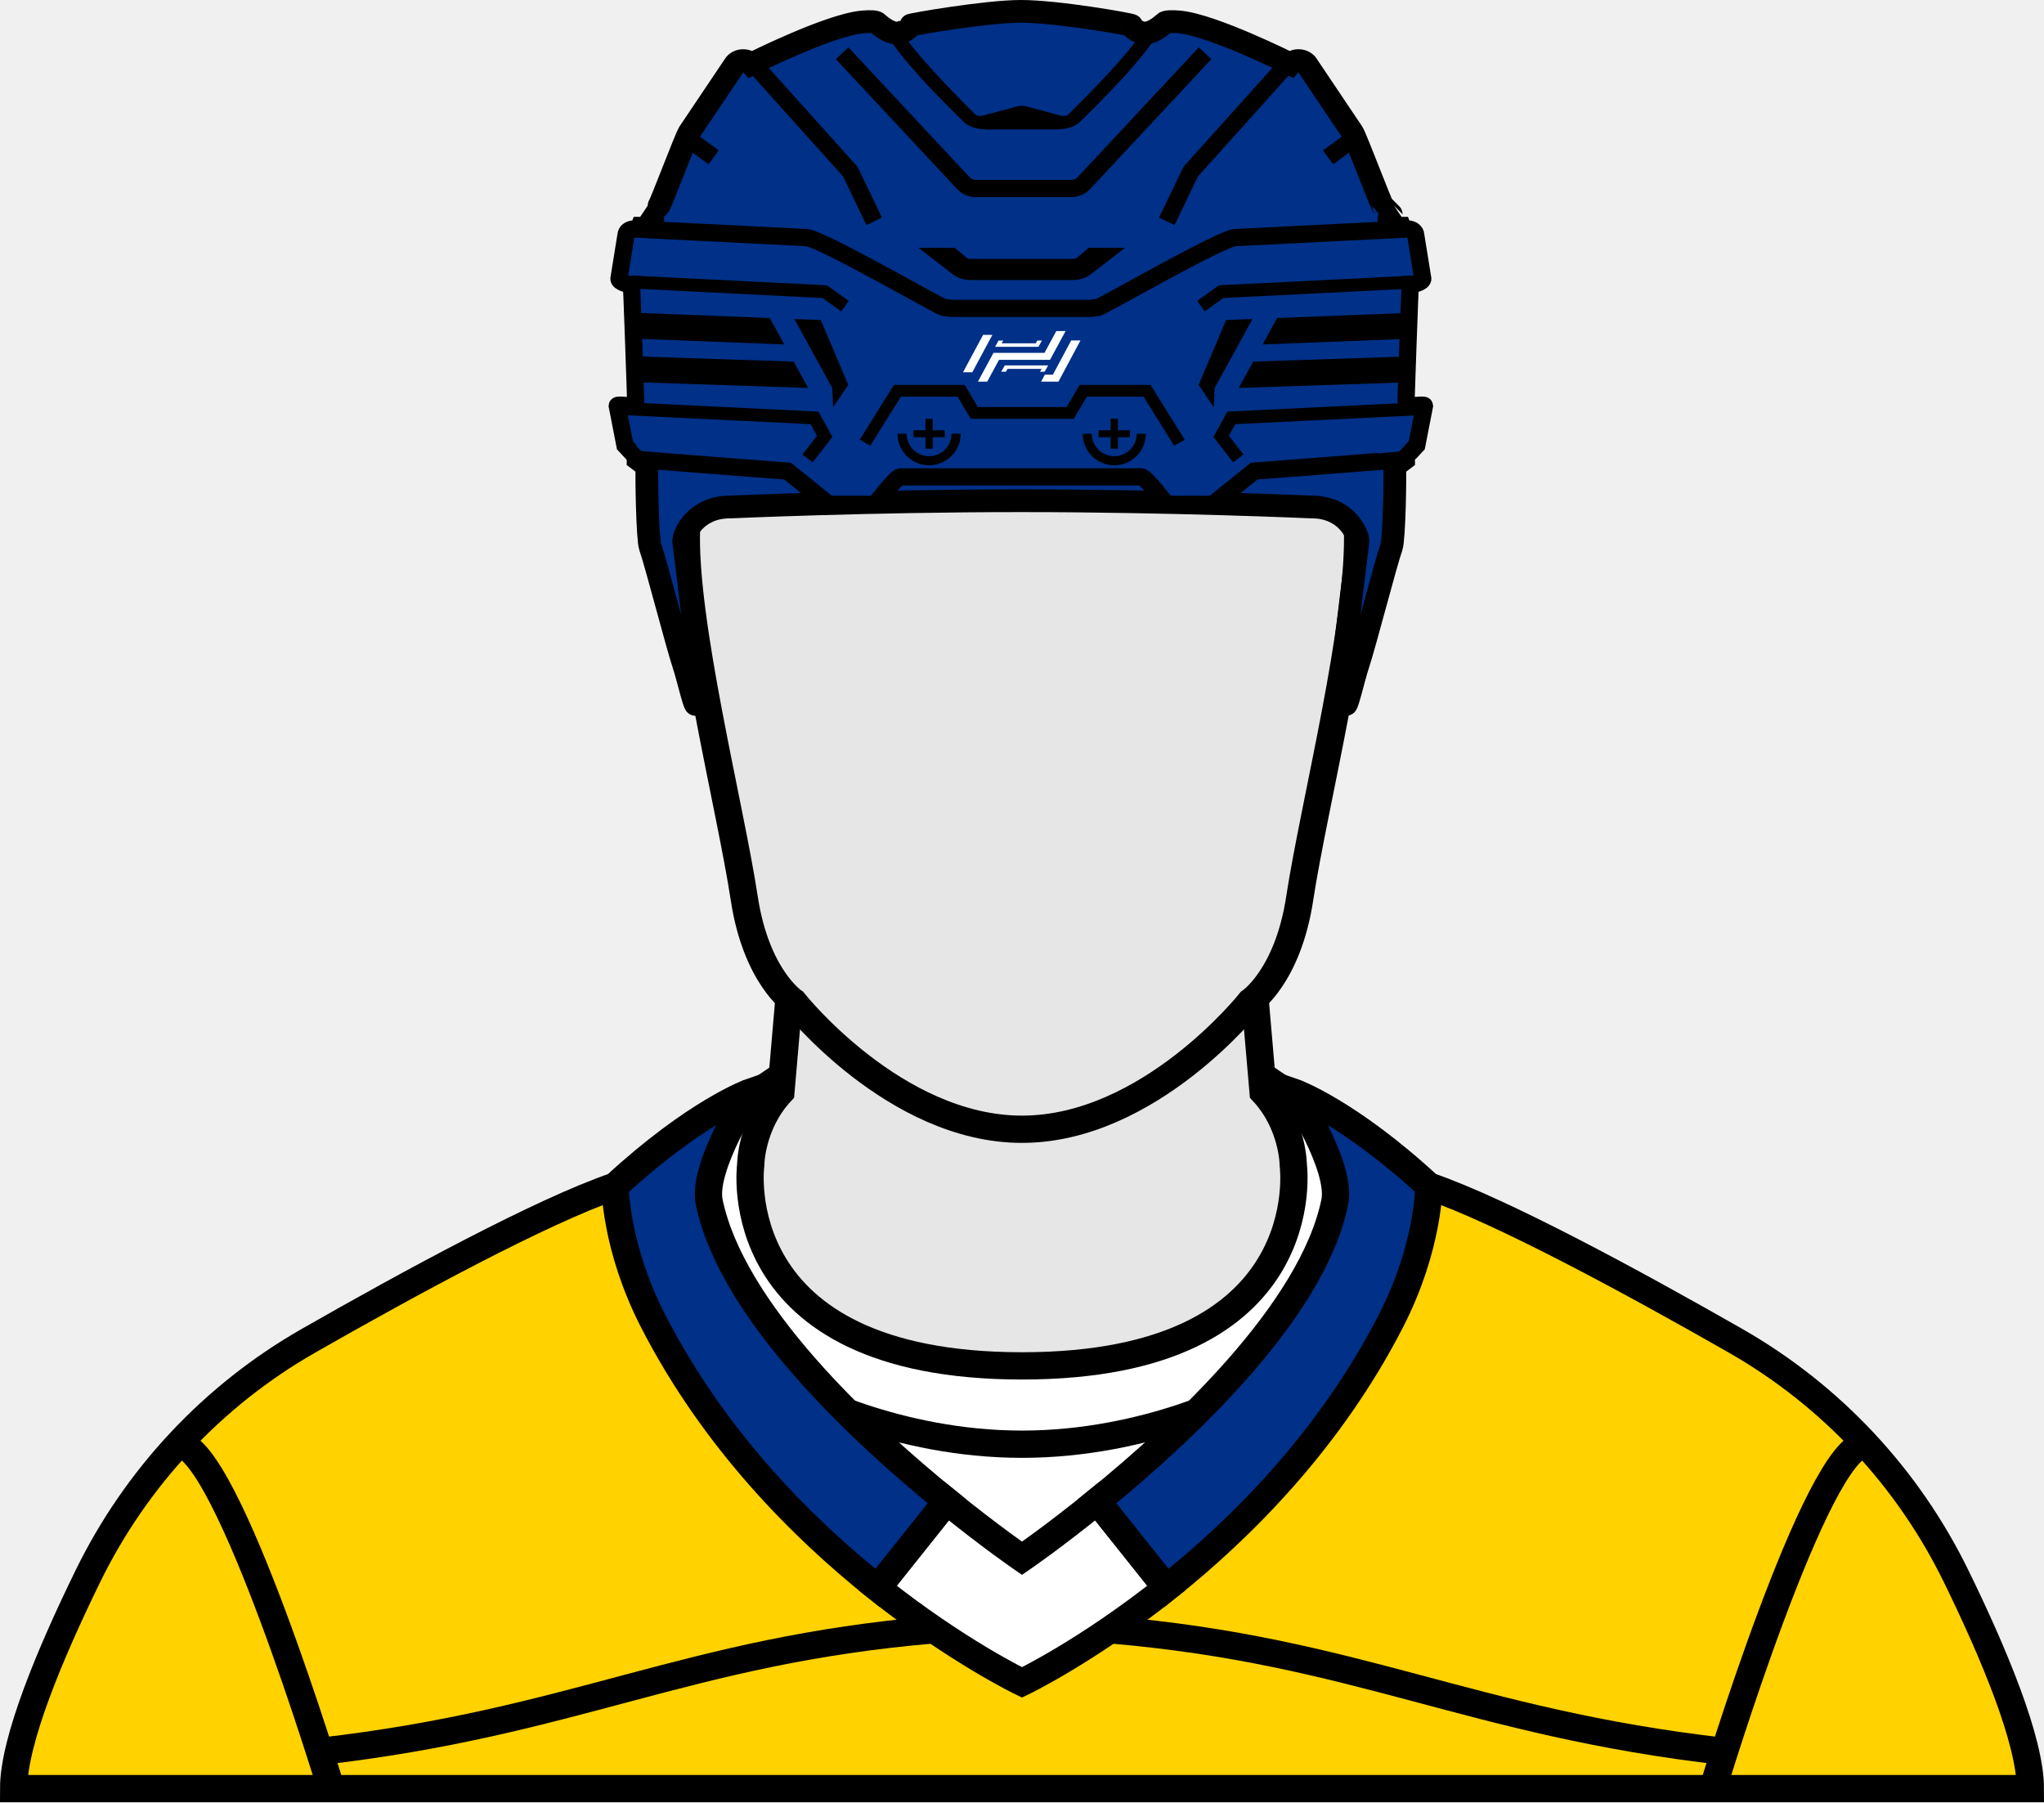
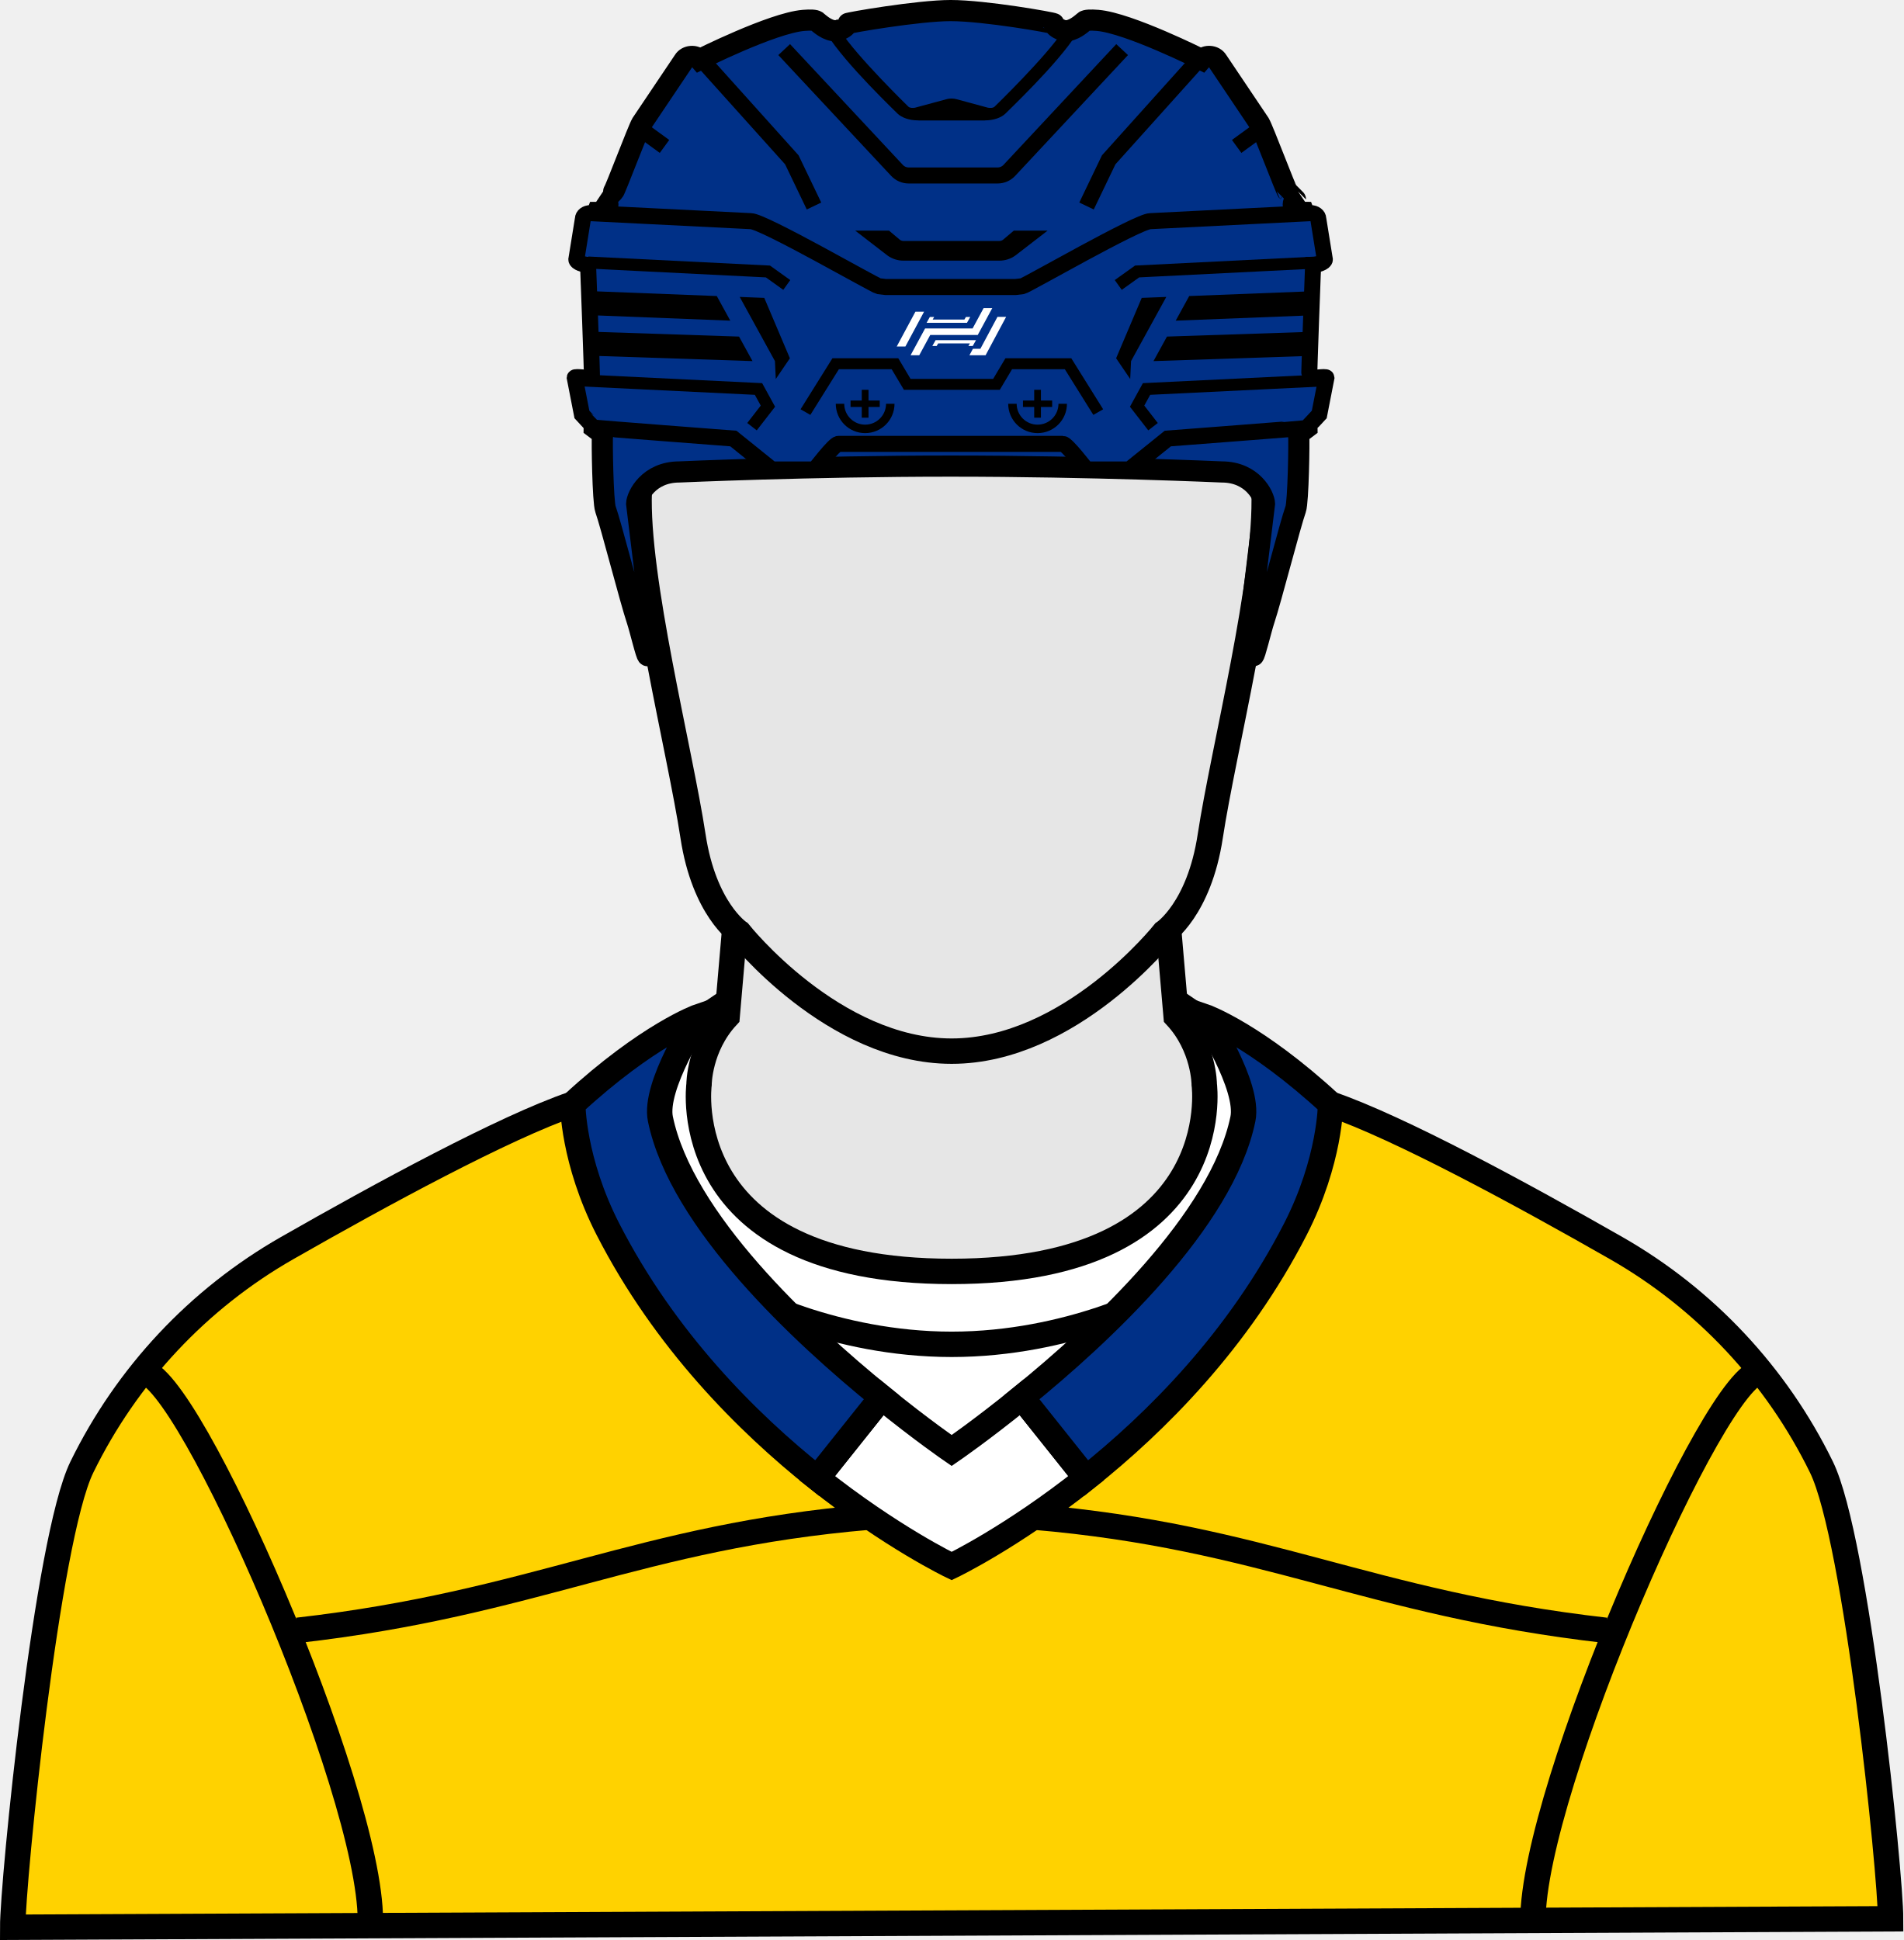
- <svg xmlns="http://www.w3.org/2000/svg" id="Layer_2" data-name="Layer 2" viewBox="0 0 2248.41 1982.27">
+ <svg xmlns="http://www.w3.org/2000/svg" id="Layer_2" data-name="Layer 2" viewBox="0 0 2248.41 2292.33">
  <defs>
    <style>
      .cls-1 {
        fill: #e6e6e6;
      }

      .cls-1, .cls-2, .cls-3, .cls-4, .cls-5, .cls-6, .cls-7, .cls-8, .cls-9, .cls-10, .cls-11 {
        stroke-miterlimit: 10;
      }

      .cls-1, .cls-3, .cls-4, .cls-5, .cls-6, .cls-7, .cls-8, .cls-9, .cls-10, .cls-11 {
        stroke: #000;
      }

      .cls-1, .cls-4, .cls-7, .cls-10, .cls-11 {
        stroke-width: 30px;
      }

      .cls-12, .cls-11 {
        fill: #fff;
      }

      .cls-2 {
        stroke: #ff0;
      }

      .cls-2, .cls-13, .cls-6, .cls-7, .cls-8, .cls-9 {
        fill: none;
      }

      .cls-3 {
        stroke-width: 25px;
      }

      .cls-3, .cls-4, .cls-5 {
        fill: #003087;
      }

      .cls-5, .cls-9 {
        stroke-width: 18.94px;
      }

      .cls-6 {
        stroke-width: 10px;
      }

      .cls-8 {
        stroke-width: 14.2px;
      }

      .cls-10 {
        fill: #ffd200;
      }
    </style>
  </defs>
  <g id="Layer_1-2" data-name="Layer 1">
-     <g id="Moeller">
+     <g id="MOE">
      <g>
-         <path class="cls-10" d="M1571.82,1304.53c81.15,27.86,226.2,106.69,337.37,170.21,104.97,59.97,189.4,150.19,242.51,258.8,41.55,84.97,81.71,180.8,81.71,233.73H15c0-52.93,40.17-148.76,81.72-233.73,53.11-108.61,137.53-198.83,242.51-258.8,111.17-63.52,256.22-142.35,337.36-170.21l48.58,27.76,133.84,242.89,265.2,215.13,298.42-246.36,104.09-239.42h45.11Z" />
+         <path class="cls-10" d="M1571.82,1304.53c81.15,27.86,226.2,106.69,337.37,170.21,104.97,59.97,189.4,150.19,242.51,258.8,41.55,84.97,81.71,480.8,81.71,533.73l-2218.41,10c0-52.93,40.17-458.76,81.72-543.73,53.11-108.61,137.53-198.83,242.51-258.8,111.17-63.52,256.22-142.35,337.36-170.21l48.58,27.76,133.84,242.89,265.2,215.13,298.42-246.36,104.09-239.42h45.11Z" />
        <g>
-           <path class="cls-7" d="M196.13,1588.48c53.67,0,168.17,378.79,168.17,378.79" />
-           <path class="cls-7" d="M2052.29,1588.48c-53.67,0-168.17,378.79-168.17,378.79" />
+           <path class="cls-7" d="M2080.24,1620.91c-53.67,0-269.35,493.35-269.35,648.36" />
          <path class="cls-7" d="M1220.86,1792.57c273.48,23.19,394.92,101.84,676.07,133.84" />
+           <path class="cls-7" d="M168.18,1620.91c53.67,0,269.35,493.35,269.35,648.36" />
          <path class="cls-7" d="M1027.56,1792.57c-273.48,23.19-394.92,101.84-676.07,133.84" />
        </g>
        <polygon class="cls-11" points="877.85 1530.07 1124.21 1760.81 1370.57 1530.07 877.85 1530.07" />
        <path class="cls-11" d="M1283.1,1746.61c-87.82,69.88-158.89,103.85-158.89,103.85,0,0-71.08-33.98-158.9-103.85l76.12-95.45c47.79,38.8,82.78,62.81,82.78,62.81,0,0,34.99-24.01,82.77-62.81l76.12,95.45Z" />
        <path class="cls-2" d="M825.8,1201.02h0" />
        <path class="cls-2" d="M1422.63,1201.03h-.01" />
        <path class="cls-11" d="M1387.46,1182.39l25.15,17.1c10.41,7.08,19.23,16.26,25.88,26.94l55.85,89.65-71.7,148.05-52.06,65.93s-106.85,58.41-246.36,58.41c-139.52,0-246.36-58.41-246.36-58.41l-52.06-65.93-71.7-148.05,55.85-89.65c6.66-10.69,15.47-19.86,25.88-26.94l25.15-17.1" />
        <path class="cls-4" d="M1041.43,1651.16l-76.12,95.45c-82.61-65.72-180.03-163.2-247.08-294.03-41.64-81.26-41.64-148.05-41.64-148.05,88.65-81.77,148.27-103.18,149.2-103.5-.77,1.18-53.72,82.1-45.64,121.19,24.83,120.09,167.63,252.9,261.28,328.94Z" />
        <path class="cls-4" d="M1571.82,1304.53s0,66.79-41.64,148.05c-67.05,130.84-164.47,228.31-247.08,294.03l-76.12-95.45c93.65-76.03,236.45-208.84,261.28-328.94,8.08-39.09-44.86-120.01-45.63-121.19.93.32,60.54,21.73,149.19,103.5Z" />
        <path class="cls-1" d="M1379.01,1080.69l10.39,120.33c33.21,35.84,33.21,80.37,33.21,80.37,0,0,30.07,220.92-298.41,220.92-328.48,0-298.41-220.92-298.41-220.92,0,0,0-44.53,33.21-80.37l10.39-120.33" />
        <path class="cls-1" d="M1124.19,1242.05c140.16,0,251.08-140.17,251.08-140.17,0,0,41.3-27.38,54.44-113.88,15.48-101.9,67.43-304.36,63.51-407.36-2.71-71.4-14.81-227.99-65.7-278.14-56.22-55.4-246.39-87.6-303.33-87.6-56.94,0-247.11,32.2-303.33,87.6-50.89,50.15-62.99,206.74-65.7,278.14-3.92,103,48.03,305.46,63.51,407.36,13.14,86.51,54.44,113.88,54.44,113.88,0,0,110.91,140.17,251.08,140.17Z" />
      </g>
      <g>
        <path class="cls-3" d="M1001.03,27.96c-1.17,2.92-4.02,5.52-9.63,7.58-.28.12-.61.24-.89.32-4.16,1.18-8.65.28-13.18-1.93-.51-.24-.98-.51-1.5-.79-.47-.2-.89-.47-1.35-.75-.47-.28-.94-.55-1.4-.87-.47-.28-.89-.59-1.36-.91-.42-.28-.79-.55-1.21-.87-.51-.36-1.03-.75-1.5-1.14-.47-.36-.93-.71-1.36-1.07-.89-.71-1.78-1.46-2.66-2.25v-.08c-1.73-1.54-7.52-1.78-15.8-1.1-36.78,3.08-122.88,46.32-122.88,46.32-4.86-5.56-14.91-4.81-18.55,1.34l-49.87,74.23c-4.11,6.95-31.08,78.5-32.9,80.2,0,0-9.47,9.47-9.47,9.51.33.39,2.15,2.84,2.38,4.06,1.96,10.93-10.75,11.25-12.24,11.25,0,0-17.35,44.76-12.77,44.76h4.38s6.28,127.44,6,130.64l-1.32,78.88,9.77,7.38c-.75,9.17.45,80.31,3.56,89.01,6.38,17.85,29.25,107.11,37.28,131.1,3.56,10.65,11.18,43.02,12.61,41.99l.47-.36c4.35-3.08,6.82-7.58,6.73-12.31l-20.29-166.99c.33-8.92,14.05-37.45,50.55-37.45,0,0,154.13-6.91,318.96-6.91h.76s0,0,0,0h.76s.19,0,.19,0h-3.23s.19,0,.19,0h1.52-.37s.19,0,.19,0h.57s0,0,0,0h.19s0,0,0,0h.76s-3.23,0-3.23,0h.19s.57,0,.57,0h.19s0,0,0,0h.57s.19,0,.19,0h2.67s.19,0,.19,0h.57s0,0,0,0h.76s.19,0,.19,0h-3.23s.19,0,.19,0h1.52-.37s.19,0,.19,0h.57s0,0,0,0h.19s0,0,0,0h.76s-3.23,0-3.23,0h.19s.57,0,.57,0h.19s0,0,0,0h.57s.19,0,.19,0c164.83,0,318.96,6.91,318.96,6.91,36.5,0,50.23,28.53,50.55,37.45l-20.29,166.99c-.09,4.74,2.38,9.23,6.73,12.31l.47.36c1.43,1.03,9.05-31.34,12.61-41.99,8.03-23.99,30.9-113.25,37.28-131.1,3.11-8.71,4.31-79.84,3.56-89.01l9.77-7.38-1.32-78.88c-.28-3.2,6-130.65,6-130.65h4.38c4.58,0-12.77-44.76-12.77-44.76-1.5,0-14.21-.32-12.24-11.25.23-1.22,2.06-3.67,2.38-4.06,0-.04-9.47-9.51-9.47-9.51-1.82-1.7-28.79-73.26-32.9-80.2l-49.87-74.23c-3.65-6.16-13.69-6.91-18.55-1.34,0,0-86.1-43.24-122.88-46.32-8.27-.67-14.07-.43-15.8,1.1v.08c-.89.79-1.78,1.54-2.66,2.25-.42.36-.89.71-1.36,1.07-.47.39-.98.79-1.5,1.14-.42.32-.79.59-1.21.87-.47.32-.89.63-1.36.91-.47.32-.93.59-1.4.87-.47.28-.89.55-1.35.75-.51.28-.98.55-1.5.79-4.53,2.21-9.02,3.12-13.18,1.93-.28-.08-.61-.2-.89-.32-5.61-2.05-8.46-4.66-9.63-7.58-.42-1.07-81.27-15.46-121.91-15.46-37.96,0-121.49,14.39-121.91,15.46Z" />
        <path class="cls-5" d="M990.27,524.5c-4.55,0-27.65,30.22-27.65,30.22h-50.9l-45.38-36.55s-163.57-12.49-164.37-12.88c-.29-.11-14.54-15.56-14.54-15.56l-8.47-43.46c.22-2.12,19.05,1.57,20.29-.32.44-.73-4.54-132.91-4.54-132.91-4.6,0-13.86-2.85-13.86-6.36l7.76-48.13c0-3.7,3.92-6.7,8.76-6.7l189.56,9.47c14.6,0,145.6,75.55,151.08,76.84l8.39,1h153.1s8.39-1,8.39-1c5.47-1.28,136.48-76.84,151.08-76.84l189.56-9.47c4.84,0,8.76,3,8.76,6.7l7.76,48.13c0,3.52-9.27,6.36-13.86,6.36,0,0-4.98,132.18-4.54,132.91,1.24,1.9,20.07-1.8,20.29.32l-8.47,43.46s-14.25,15.45-14.54,15.56c-.8.39-164.37,12.88-164.37,12.88l-45.38,36.55h-50.9s-23.11-30.22-27.65-30.22h-265.34Z" />
        <g id="Logos">
          <g id="White">
            <polygon class="cls-12" points="1069.55 409.45 1091.62 368.32 1081.4 368.32 1059.32 409.45 1069.55 409.45" />
            <polygon class="cls-12" points="1178.31 374.44 1158.16 412.11 1149.34 412.11 1145.2 419.78 1164.28 419.78 1188.54 374.44 1178.31 374.44" />
            <polygon class="cls-12" points="1172.17 364.1 1161.94 364.1 1148.96 388.1 1092.83 388.1 1075.69 419.78 1085.92 419.78 1098.92 395.78 1155.03 395.78 1155.04 395.78 1172.17 364.1" />
            <polygon class="cls-12" points="1106.5 408.84 1108.3 405.76 1145.79 405.76 1143.98 408.84 1149.1 408.84 1152.97 401.92 1105.25 401.92 1101.38 408.84 1106.5 408.84" />
            <polygon class="cls-12" points="1141.06 374.53 1139.25 377.61 1101.77 377.61 1103.57 374.53 1098.45 374.53 1094.59 381.45 1142.3 381.45 1146.17 374.53 1141.06 374.53" />
          </g>
        </g>
        <path d="M1124.28,142.25h39.3c9.91,0,19.1-3.06,24.24-8.11,18.44-18.09,78.95-76.9,90.59-106.62,0,0-18.79,2.92-22.44,8.59-19.45,30.27-81.07,89.95-81.07,89.95-1.96,1.76-5.52,1.6-7.83,1.2l-36.55-9.89c-1.98-.62-4.06-.93-6.14-.95h-.76c-2.08.02-4.16.33-6.14.95l-36.55,9.89c-2.32.4-5.87.55-7.83-1.2,0,0-61.25-59.62-80.51-89.83-3.59-5.63-22.35-8.51-22.35-8.51,11.63,29.72,71.49,88.33,89.93,106.42,5.14,5.04,14.32,8.11,24.24,8.11h39.3" />
        <path d="M1084.98,142.25h78.61s-2.37-5.23-2.37-5.23c-.39-.67-28.27-8.09-35.04-9.57-1.01-.22-2.02-.22-3.04,0-6.86,1.47-35.43,8.74-35.78,9.57l-2.37,5.23Z" />
        <path class="cls-13" d="M1430.47,66.79s5.23.54,7.84,4.95l-155.87,106.45c24.31-45.24,99.76-101.14,112.75-113.9,1.05-1.03,2.63-1.52,4.22-1.31l31.06,3.82Z" />
        <path class="cls-13" d="M818.26,66.79s-5.23.54-7.84,4.95l155.87,106.45c-24.31-45.24-99.76-101.14-112.75-113.9-1.05-1.03-2.63-1.52-4.22-1.31l-31.06,3.82Z" />
        <path d="M1197.62,272.54l-12.86,10.85c-1.18.86-2.64,1.34-4.13,1.34h-113.38c-1.49,0-2.96-.48-4.14-1.34l-12.86-10.85h-39.91l37.92,29.27c5.41,3.98,12.15,6.18,18.98,6.18h113.38c6.83,0,13.57-2.19,18.98-6.17l37.92-29.28h-39.91Z" />
        <polygon points="1039.24 473.28 1025.99 473.28 1025.99 460.61 1018.03 460.61 1018.03 473.28 1004.78 473.28 1004.78 480.88 1018.03 480.88 1018.03 493.55 1025.99 493.55 1025.99 480.88 1039.24 480.88 1039.24 473.28" />
        <polygon points="1242.93 473.28 1229.67 473.28 1229.67 460.61 1221.72 460.61 1221.72 473.28 1208.46 473.28 1208.46 480.88 1221.72 480.88 1221.72 493.55 1229.67 493.55 1229.67 480.88 1242.93 480.88 1242.93 473.28" />
        <path d="M1291.59,490.23l-33.71-53.98h-62.3l-14.51,24.37h-113.25l-14.51-24.37h-62.3l-33.71,53.98-11.59-6.61,37.64-60.28h77.81l14.51,24.37h97.55l14.51-24.37h77.81l37.64,60.28-11.59,6.61Z" />
        <g>
          <polyline class="cls-9" points="828.99 70.41 935.4 188.82 961.6 243.42" />
          <polyline class="cls-9" points="1416.14 70.41 1309.73 188.82 1283.53 243.42" />
          <path class="cls-9" d="M926.37,58.61l133.29,142.75c3.58,3.82,8.58,5.98,13.81,5.98h105.03c5.23,0,10.23-2.17,13.81-5.98l133.29-142.75" />
        </g>
        <line class="cls-9" x1="747.87" y1="145.98" x2="784.99" y2="173.03" />
        <line class="cls-9" x1="1498.01" y1="145.98" x2="1460.89" y2="173.03" />
        <polyline class="cls-8" points="694.7 310.19 907.16 320.78 929.43 336.71" />
        <polyline class="cls-8" points="678.96 449.1 896.02 459.63 907.16 479.92 888.35 504.18" />
        <polyline class="cls-8" points="1555.75 310.19 1343.29 320.78 1321.02 336.71" />
        <polyline class="cls-8" points="1571.49 449.1 1354.43 459.63 1343.29 479.92 1362.1 504.18" />
-         <g>
-           <line class="cls-12" x1="698.32" y1="406.13" x2="884.9" y2="412.66" />
-           <polygon points="888.95 426.69 697.82 420.32 698.82 391.94 873.04 397.71 888.95 426.69" />
-         </g>
-         <g>
-           <line class="cls-12" x1="698.32" y1="358.23" x2="859.19" y2="364.93" />
-           <polygon points="862.71 378.89 697.73 372.43 698.91 344.04 846.74 349.8 862.71 378.89" />
-         </g>
+         <polygon points="888.95 426.69 697.82 420.32 698.82 391.94 873.04 397.71 888.95 426.69" />
+         <polygon points="862.71 378.89 697.73 372.43 698.91 344.04 846.74 349.8 862.71 378.89" />
        <polygon points="933.11 423.34 902.85 351.99 873.83 350.86 915.46 426.69 916.45 447.84 933.11 423.34" />
        <polygon points="1362.64 426.69 1553.78 420.32 1552.78 391.94 1378.56 397.71 1362.64 426.69" />
        <polygon points="1388.89 378.89 1553.87 372.43 1552.69 344.04 1404.86 349.8 1388.89 378.89" />
        <polygon points="1318.49 423.34 1348.75 351.99 1377.77 350.86 1336.13 426.69 1335.15 447.84 1318.49 423.34" />
        <g>
          <path class="cls-6" d="M992.31,477.08c0,16.4,13.3,29.7,29.7,29.7s29.7-13.3,29.7-29.7" />
-           <path class="cls-6" d="M1255.4,477.08c0,16.4-13.3,29.7-29.7,29.7s-29.7-13.3-29.7-29.7" />
+           <path class="cls-6" d="M1255.4,477.08c0,16.4-13.3,29.7-29.7,29.7-16.4,0-29.7-13.3-29.7-29.7" />
        </g>
      </g>
    </g>
  </g>
</svg>
